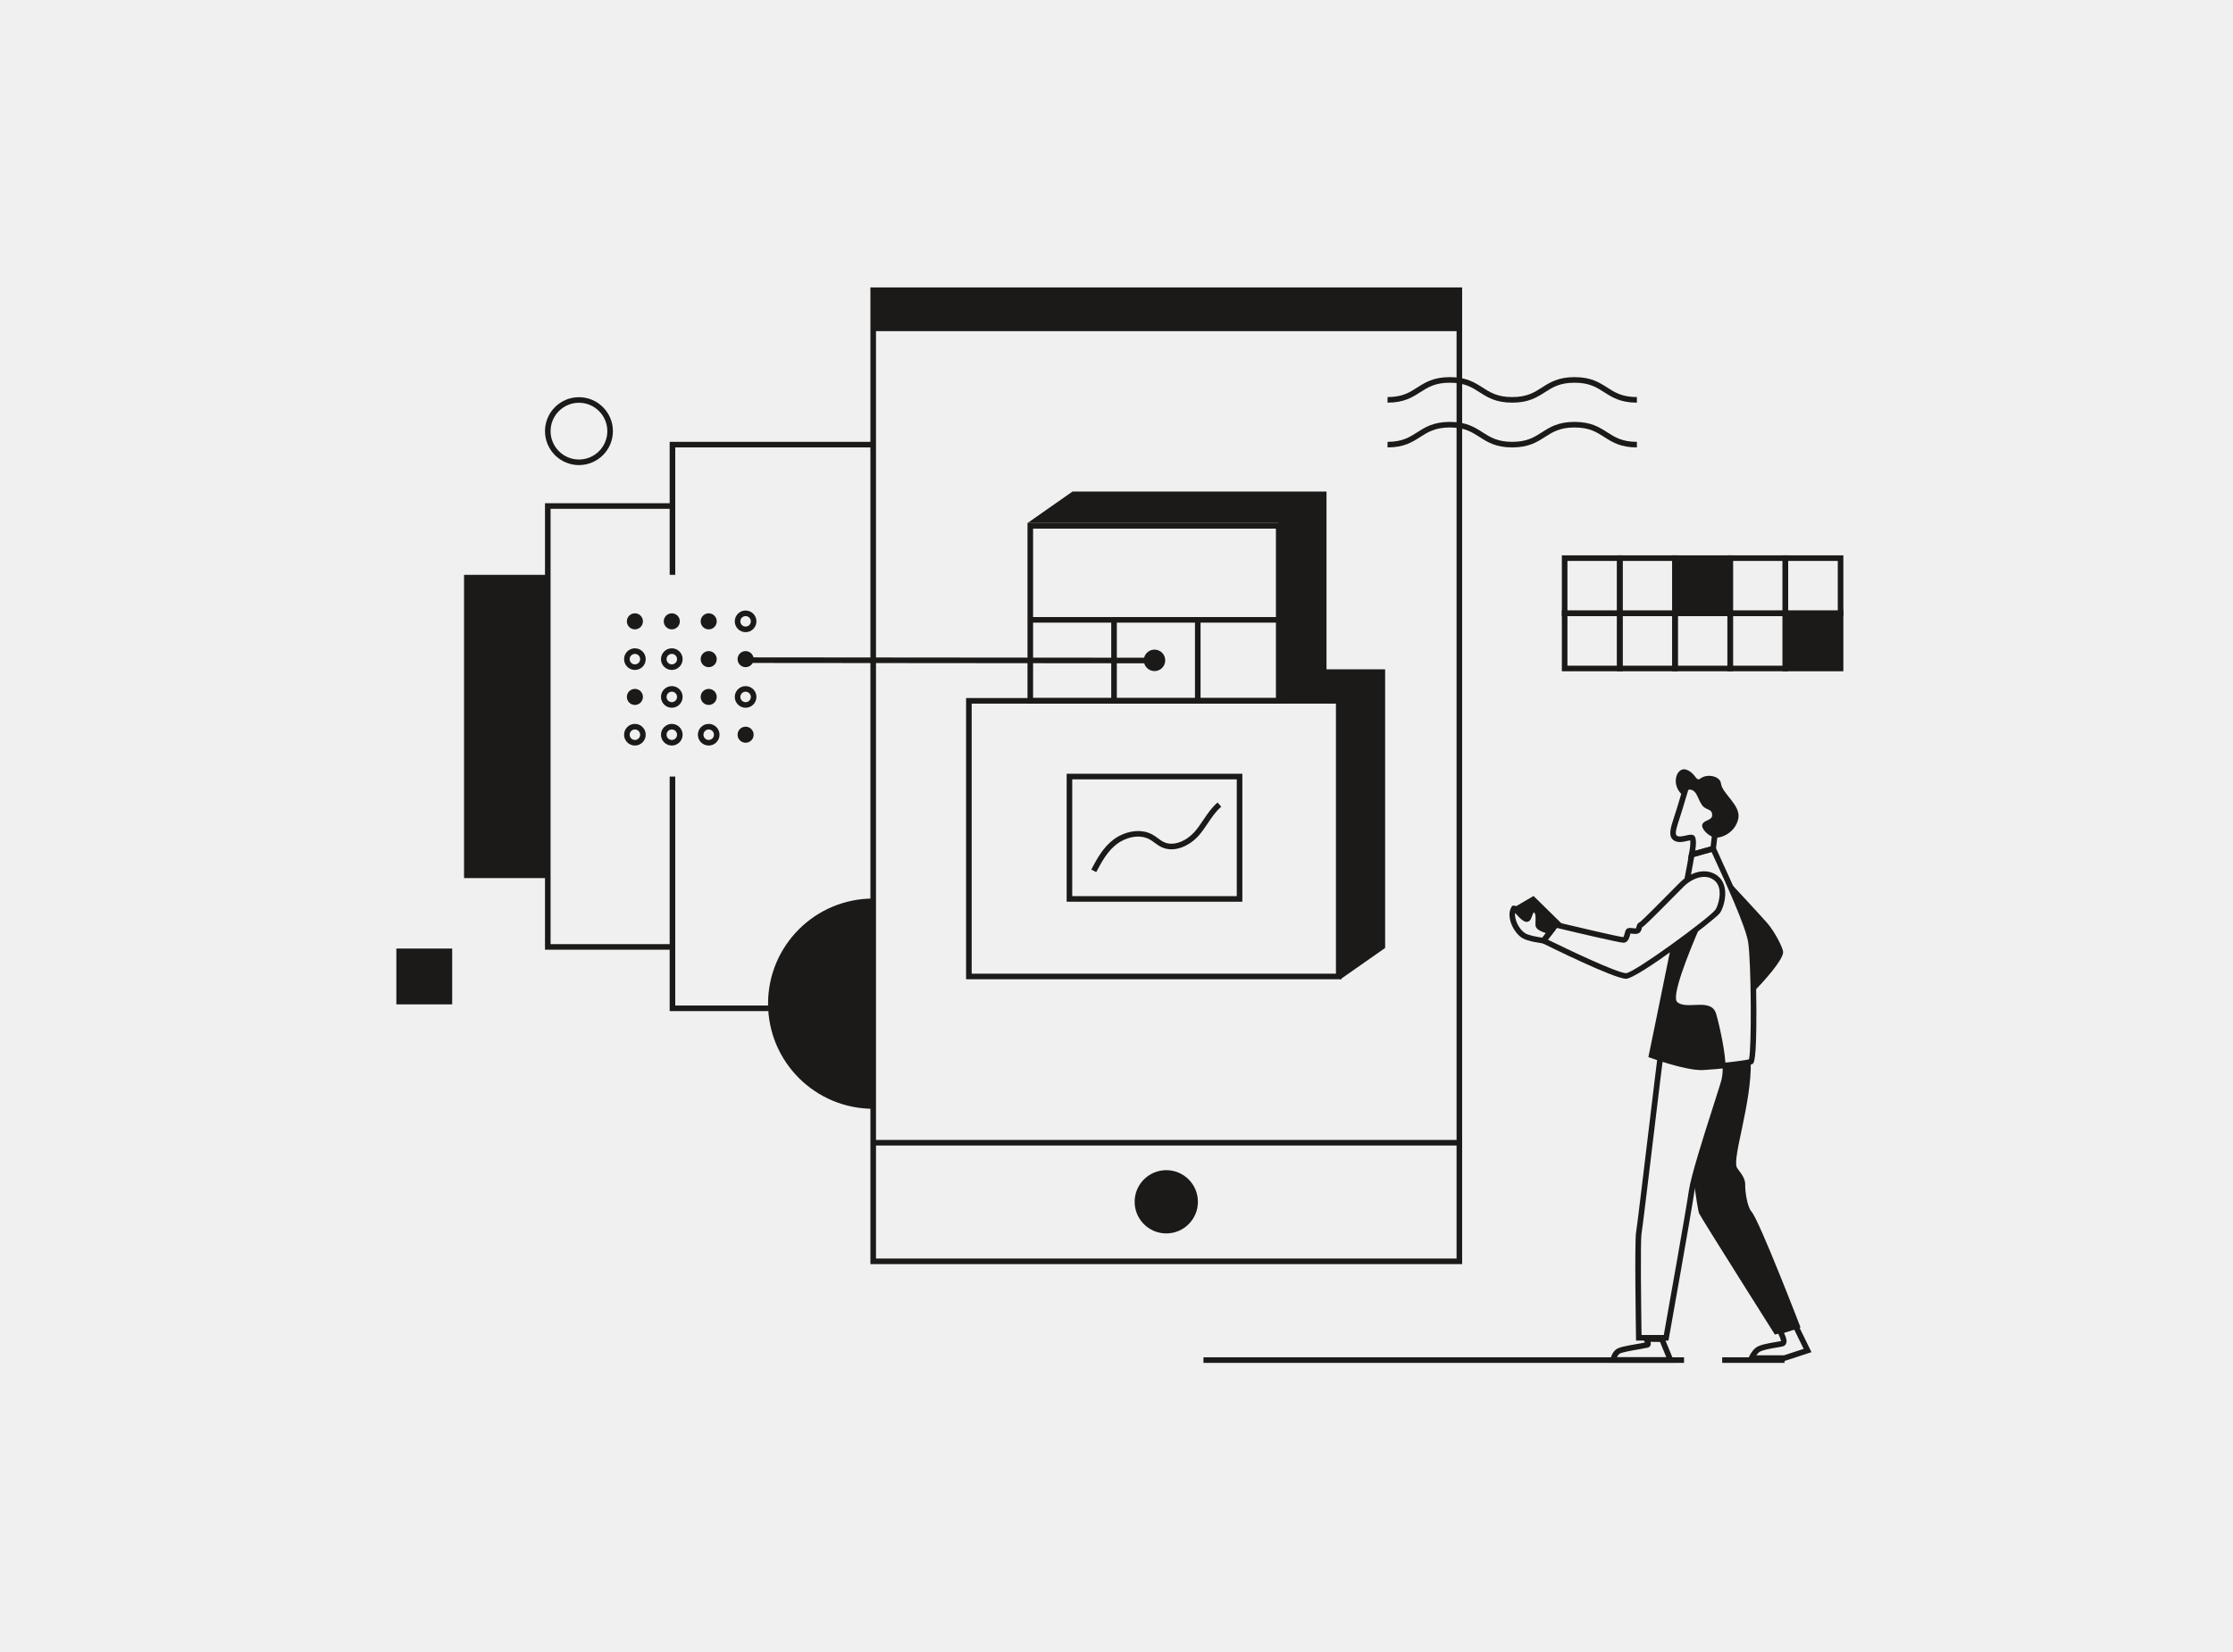
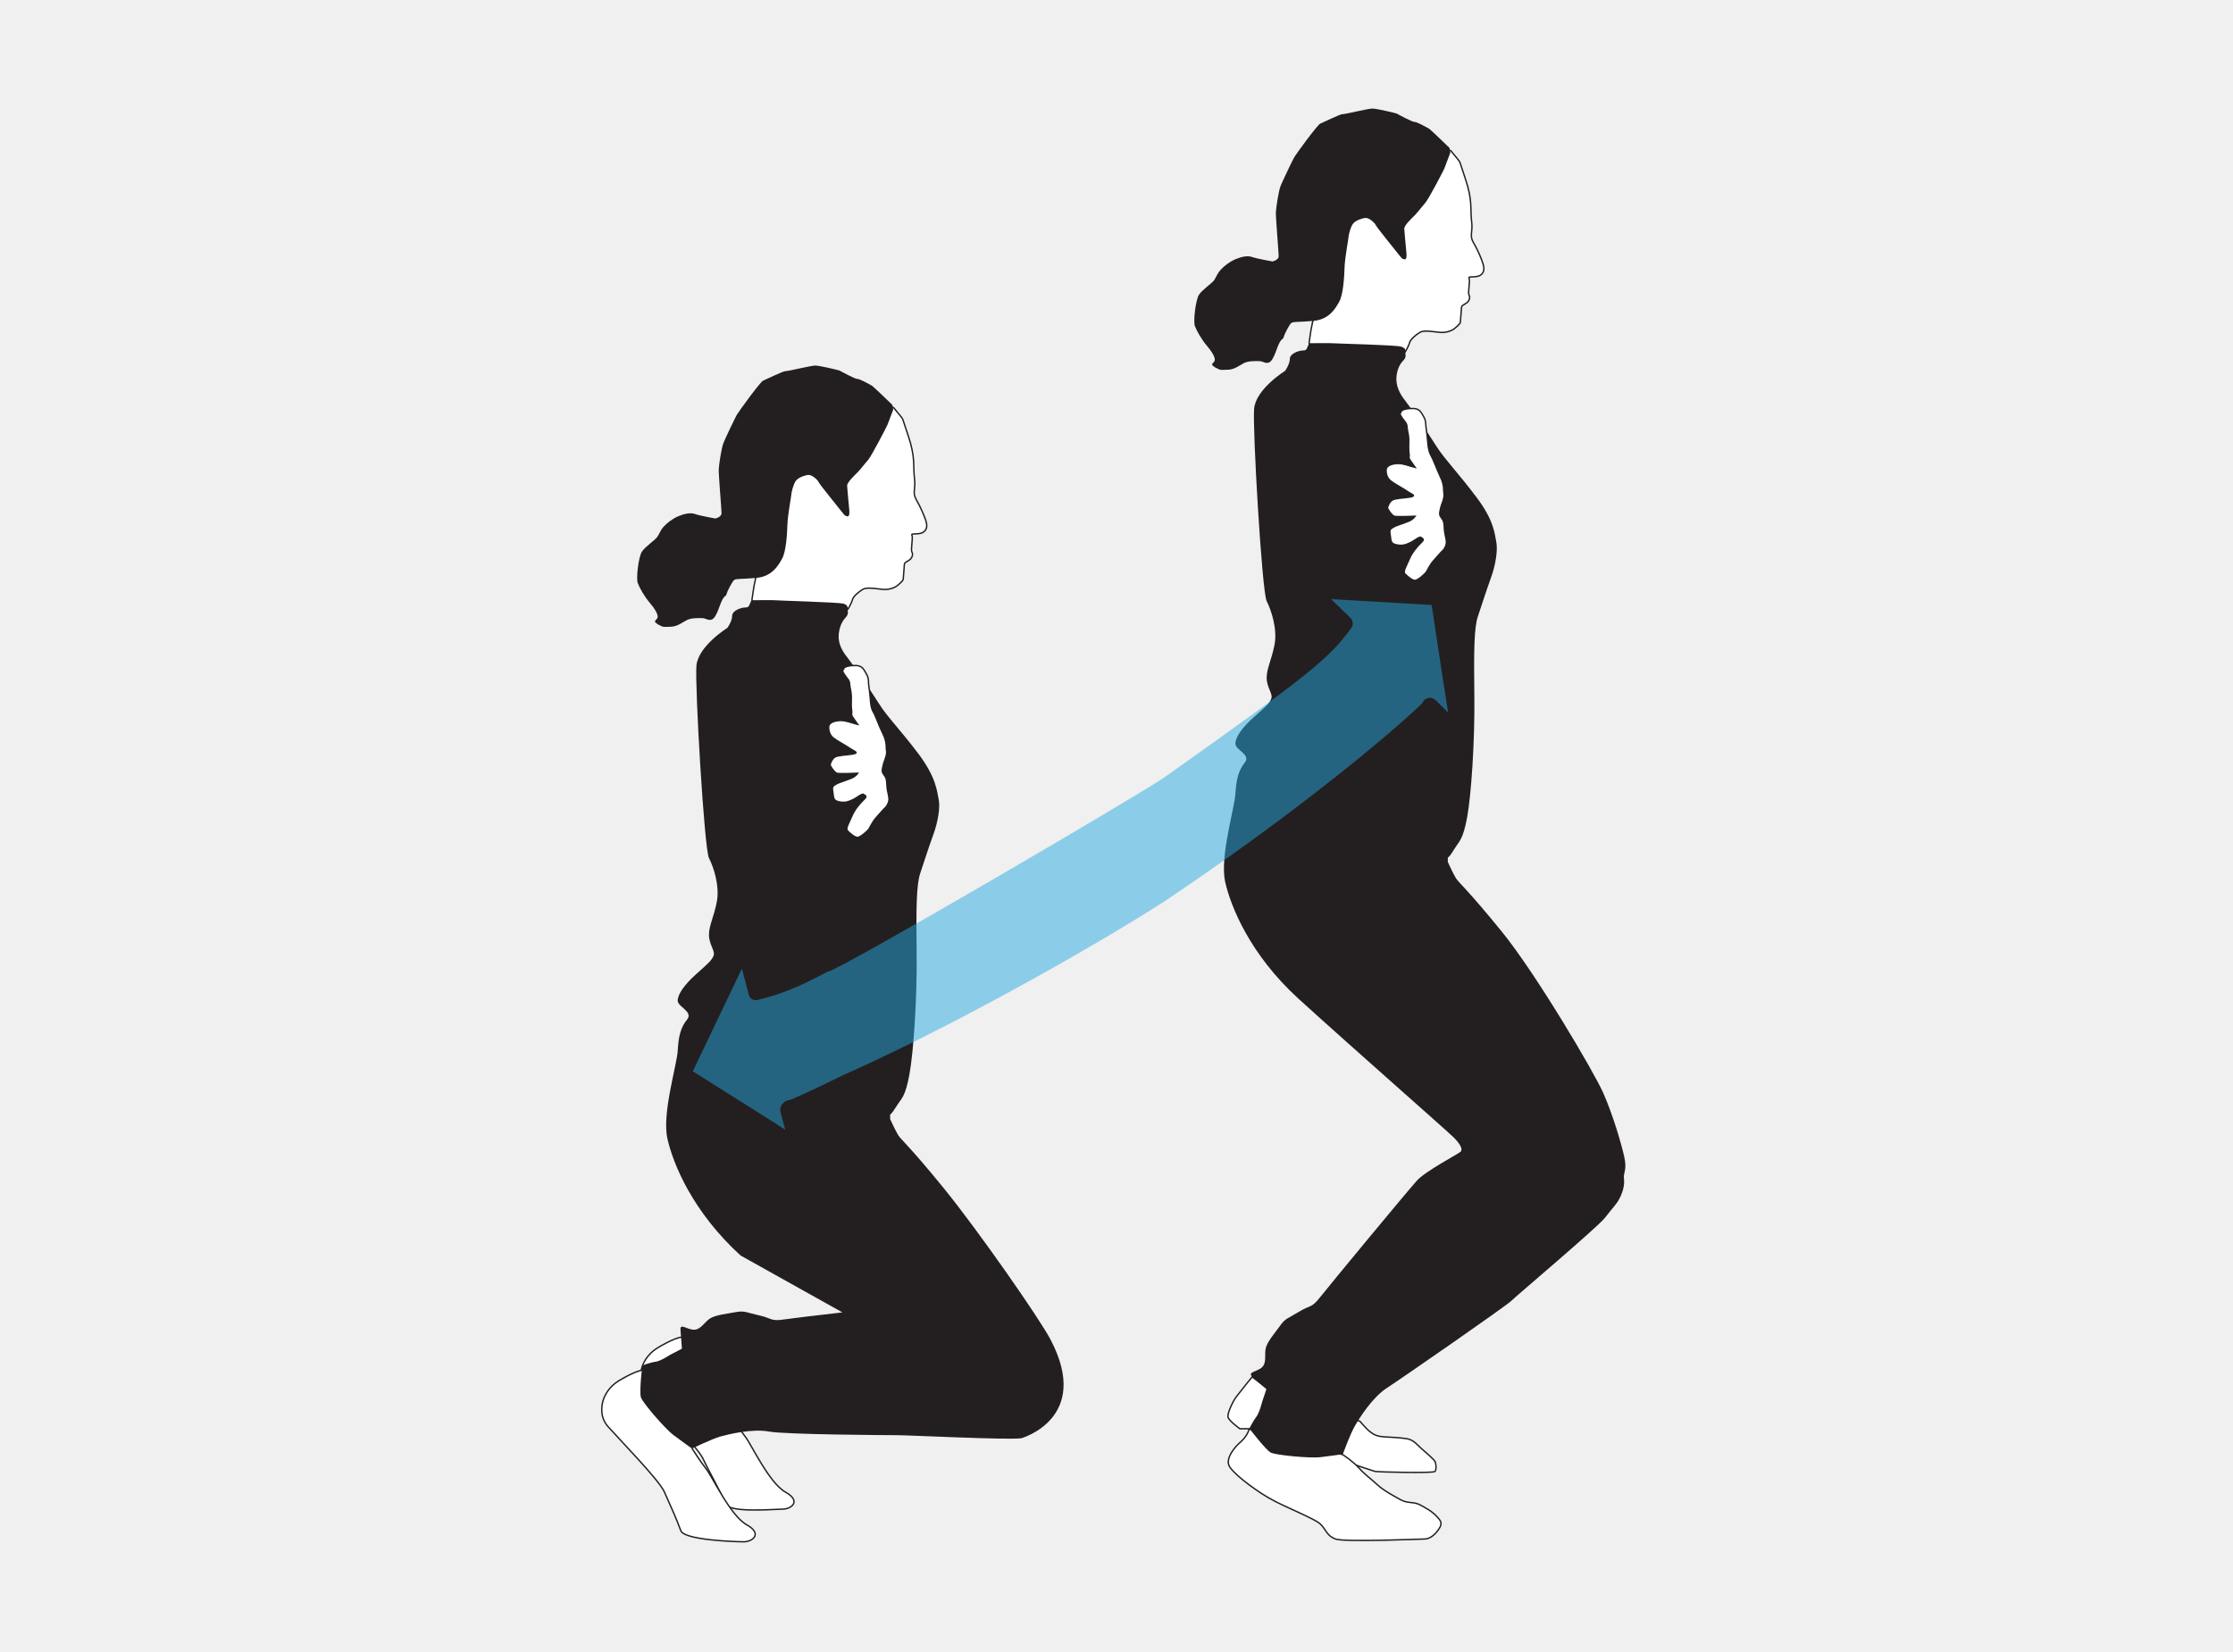
- <svg xmlns="http://www.w3.org/2000/svg" width="800px" height="592px" viewBox="0 0 800 592" version="1.1">
-   <g id="Scenarios" stroke="none" stroke-width="1" fill="none" fill-rule="evenodd">
-     <g id="-g-Exyte_Illustrations" transform="translate(-301, -842)" fill="#1B1A19">
-       <g id="Csort" transform="translate(443, 945)">
-         <polygon id="Fill-1" points="289.159 385.391 461.333 385.391 461.333 383.391 289.159 383.391" />
-         <path d="M171.834,348 L379.833,348 L379.833,2 L171.834,2 L171.834,348 Z M169.834,350 L381.833,350 L381.833,0 L169.834,0 L169.834,350 Z" id="Fill-2" />
-         <polygon id="Fill-3" points="24.25 211.667 54.25 211.667 54.25 103 24.25 103" />
-         <polyline id="Fill-4" points="98.917 237.333 53.25 237.333 53.25 77.333 98.917 77.333 98.917 79.333 55.25 79.333 55.25 235.333 98.917 235.333 98.917 237.333" />
-         <polyline id="Fill-5" points="99.917 103 97.917 103 97.917 55.333 170.834 55.333 170.834 57.333 99.917 57.333 99.917 103" />
-         <polyline id="Fill-6" points="170.834 259.333 97.917 259.333 97.917 175.279 99.917 175.279 99.917 257.333 170.834 257.333 170.834 259.333" />
-         <polygon id="Fill-7" points="170.834 15.667 380.833 15.667 380.833 1 170.834 1" />
-         <path d="M287.167,327.667 C287.167,333.926 282.093,339 275.833,339 C269.574,339 264.5,333.926 264.5,327.667 C264.5,321.408 269.574,316.333 275.833,316.333 C282.093,316.333 287.167,321.408 287.167,327.667" id="Fill-8" />
-         <path d="M170.834,219 C150.031,219 133.167,235.865 133.167,256.667 C133.167,277.47 150.031,294.333 170.834,294.333 L170.834,219" id="Fill-9" />
-         <polygon id="Fill-10" points="0 256.917 20 256.917 20 236.917 0 236.917" />
-         <path d="M65.417,41.333 C59.811,41.333 55.25,45.894 55.25,51.5 C55.25,57.107 59.811,61.667 65.417,61.667 C71.023,61.667 75.584,57.107 75.584,51.5 C75.584,45.894 71.023,41.333 65.417,41.333 Z M65.417,63.667 C58.708,63.667 53.25,58.209 53.25,51.5 C53.25,44.791 58.708,39.333 65.417,39.333 C72.126,39.333 77.584,44.791 77.584,51.5 C77.584,58.209 72.126,63.667 65.417,63.667 L65.417,63.667 Z" id="Fill-11" />
-         <path d="M88.339,119.66 C88.339,121.249 87.051,122.537 85.462,122.537 C83.872,122.537 82.584,121.249 82.584,119.66 C82.584,118.071 83.872,116.782 85.462,116.782 C87.051,116.782 88.339,118.071 88.339,119.66" id="Fill-12" />
-         <path d="M101.56,119.66 C101.56,121.249 100.271,122.537 98.682,122.537 C97.092,122.537 95.804,121.249 95.804,119.66 C95.804,118.071 97.092,116.782 98.682,116.782 C100.271,116.782 101.56,118.071 101.56,119.66" id="Fill-13" />
-         <path d="M114.78,119.66 C114.78,121.249 113.491,122.537 111.902,122.537 C110.313,122.537 109.024,121.249 109.024,119.66 C109.024,118.071 110.313,116.782 111.902,116.782 C113.491,116.782 114.78,118.071 114.78,119.66" id="Fill-14" />
-         <path d="M125.122,117.782 C124.087,117.782 123.244,118.624 123.244,119.66 C123.244,120.695 124.087,121.537 125.122,121.537 C126.158,121.537 127,120.695 127,119.66 C127,118.624 126.158,117.782 125.122,117.782 Z M125.122,123.537 C122.984,123.537 121.244,121.798 121.244,119.66 C121.244,117.521 122.984,115.782 125.122,115.782 C127.26,115.782 129,117.521 129,119.66 C129,121.798 127.26,123.537 125.122,123.537 L125.122,123.537 Z" id="Fill-15" />
-         <path d="M85.462,131.324 C84.426,131.324 83.584,132.166 83.584,133.202 C83.584,134.238 84.426,135.08 85.462,135.08 C86.497,135.08 87.339,134.238 87.339,133.202 C87.339,132.166 86.497,131.324 85.462,131.324 Z M85.462,137.08 C83.323,137.08 81.584,135.341 81.584,133.202 C81.584,131.064 83.323,129.324 85.462,129.324 C87.6,129.324 89.339,131.064 89.339,133.202 C89.339,135.341 87.6,137.08 85.462,137.08 L85.462,137.08 Z" id="Fill-16" />
-         <path d="M98.682,131.324 C97.646,131.324 96.804,132.166 96.804,133.202 C96.804,134.238 97.646,135.08 98.682,135.08 C99.717,135.08 100.56,134.238 100.56,133.202 C100.56,132.166 99.717,131.324 98.682,131.324 Z M98.682,137.08 C96.544,137.08 94.804,135.341 94.804,133.202 C94.804,131.064 96.544,129.324 98.682,129.324 C100.82,129.324 102.56,131.064 102.56,133.202 C102.56,135.341 100.82,137.08 98.682,137.08 L98.682,137.08 Z" id="Fill-17" />
-         <path d="M114.78,133.202 C114.78,134.791 113.491,136.08 111.902,136.08 C110.313,136.08 109.024,134.791 109.024,133.202 C109.024,131.613 110.313,130.324 111.902,130.324 C113.491,130.324 114.78,131.613 114.78,133.202" id="Fill-18" />
-         <path d="M128,133.202 C128,134.791 126.712,136.08 125.122,136.08 C123.533,136.08 122.244,134.791 122.244,133.202 C122.244,131.613 123.533,130.324 125.122,130.324 C126.712,130.324 128,131.613 128,133.202" id="Fill-19" />
-         <path d="M88.339,146.744 C88.339,148.334 87.051,149.622 85.462,149.622 C83.872,149.622 82.584,148.334 82.584,146.744 C82.584,145.155 83.872,143.867 85.462,143.867 C87.051,143.867 88.339,145.155 88.339,146.744" id="Fill-20" />
-         <path d="M98.682,144.867 C97.646,144.867 96.804,145.709 96.804,146.744 C96.804,147.78 97.646,148.622 98.682,148.622 C99.717,148.622 100.56,147.78 100.56,146.744 C100.56,145.709 99.717,144.867 98.682,144.867 Z M98.682,150.622 C96.544,150.622 94.804,148.883 94.804,146.744 C94.804,144.606 96.544,142.867 98.682,142.867 C100.82,142.867 102.56,144.606 102.56,146.744 C102.56,148.883 100.82,150.622 98.682,150.622 L98.682,150.622 Z" id="Fill-21" />
-         <path d="M114.78,146.744 C114.78,148.334 113.491,149.622 111.902,149.622 C110.313,149.622 109.024,148.334 109.024,146.744 C109.024,145.155 110.313,143.867 111.902,143.867 C113.491,143.867 114.78,145.155 114.78,146.744" id="Fill-22" />
-         <path d="M125.122,144.867 C124.087,144.867 123.244,145.709 123.244,146.744 C123.244,147.78 124.087,148.622 125.122,148.622 C126.158,148.622 127,147.78 127,146.744 C127,145.709 126.158,144.867 125.122,144.867 Z M125.122,150.622 C122.984,150.622 121.244,148.883 121.244,146.744 C121.244,144.606 122.984,142.867 125.122,142.867 C127.26,142.867 129,144.606 129,146.744 C129,148.883 127.26,150.622 125.122,150.622 L125.122,150.622 Z" id="Fill-23" />
-         <path d="M85.462,158.409 C84.426,158.409 83.584,159.251 83.584,160.287 C83.584,161.323 84.426,162.165 85.462,162.165 C86.497,162.165 87.339,161.323 87.339,160.287 C87.339,159.251 86.497,158.409 85.462,158.409 Z M85.462,164.165 C83.323,164.165 81.584,162.426 81.584,160.287 C81.584,158.149 83.323,156.409 85.462,156.409 C87.6,156.409 89.339,158.149 89.339,160.287 C89.339,162.426 87.6,164.165 85.462,164.165 L85.462,164.165 Z" id="Fill-24" />
-         <path d="M98.682,158.409 C97.646,158.409 96.804,159.251 96.804,160.287 C96.804,161.323 97.646,162.165 98.682,162.165 C99.717,162.165 100.56,161.323 100.56,160.287 C100.56,159.251 99.717,158.409 98.682,158.409 Z M98.682,164.165 C96.544,164.165 94.804,162.426 94.804,160.287 C94.804,158.149 96.544,156.409 98.682,156.409 C100.82,156.409 102.56,158.149 102.56,160.287 C102.56,162.426 100.82,164.165 98.682,164.165 L98.682,164.165 Z" id="Fill-25" />
-         <path d="M111.902,158.409 C110.866,158.409 110.024,159.251 110.024,160.287 C110.024,161.323 110.866,162.165 111.902,162.165 C112.938,162.165 113.78,161.323 113.78,160.287 C113.78,159.251 112.938,158.409 111.902,158.409 Z M111.902,164.165 C109.764,164.165 108.024,162.426 108.024,160.287 C108.024,158.149 109.764,156.409 111.902,156.409 C114.04,156.409 115.78,158.149 115.78,160.287 C115.78,162.426 114.04,164.165 111.902,164.165 L111.902,164.165 Z" id="Fill-26" />
-         <path d="M128,160.287 C128,161.876 126.712,163.165 125.122,163.165 C123.533,163.165 122.244,161.876 122.244,160.287 C122.244,158.698 123.533,157.409 125.122,157.409 C126.712,157.409 128,158.698 128,160.287" id="Fill-27" />
-         <path d="M226.115,149.125 L317.115,149.125 L317.115,84.438 L226.115,84.438 L226.115,149.125 Z M228.115,147.125 L315.115,147.125 L315.115,86.438 L228.115,86.438 L228.115,147.125 Z" id="Fill-28" />
-         <path d="M206.115,245.917 L336.615,245.917 L336.615,149.146 L206.115,149.146 L206.115,245.917 Z M204.115,247.917 L338.615,247.917 L338.615,147.146 L204.115,147.146 L204.115,247.917 Z" id="Fill-29" />
-         <polygon id="Fill-30" points="170.834 307.5 380.833 307.5 380.833 305.5 170.834 305.5" />
-         <path d="M242.143,218.134 L301.088,218.134 L301.088,176.279 L242.143,176.279 L242.143,218.134 Z M240.143,220.134 L303.088,220.134 L303.088,174.279 L240.143,174.279 L240.143,220.134 Z" id="Fill-31" />
-         <polyline id="Fill-32" points="272.114 134.7 124.313 134.569 124.315 132.569 272.116 132.7 272.114 134.7" />
-         <polyline id="Fill-33" points="333.24 136.855 354.24 136.855 354.24 236.708 338.115 248 338.115 148.146 316.115 148.146 316.115 84.438 226.115 84.438 242.24 73.147 333.24 73.147 333.24 136.855" />
-         <path d="M275.46,133.636 C275.46,135.759 273.738,137.48 271.615,137.48 C269.492,137.48 267.771,135.759 267.771,133.636 C267.771,131.513 269.492,129.791 271.615,129.791 C273.738,129.791 275.46,131.513 275.46,133.636" id="Fill-34" />
-         <path d="M419.552,115.782 L437.323,115.782 L437.323,98.01 L419.552,98.01 L419.552,115.782 Z M417.552,117.782 L439.323,117.782 L439.323,96.01 L417.552,96.01 L417.552,117.782 Z" id="Fill-35" />
-         <path d="M439.323,115.782 L457.095,115.782 L457.095,98.01 L439.323,98.01 L439.323,115.782 Z M437.323,117.782 L459.095,117.782 L459.095,96.01 L437.323,96.01 L437.323,117.782 Z" id="Fill-36" />
-         <polygon id="Fill-37" points="458.095 116.782 477.866 116.782 477.866 97.01 458.095 97.01" />
-         <path d="M459.095,115.782 L476.866,115.782 L476.866,98.01 L459.095,98.01 L459.095,115.782 Z M457.095,117.782 L478.866,117.782 L478.866,96.01 L457.095,96.01 L457.095,117.782 Z" id="Fill-38" />
-         <path d="M478.866,115.782 L496.637,115.782 L496.637,98.01 L478.866,98.01 L478.866,115.782 Z M476.866,117.782 L498.637,117.782 L498.637,96.01 L476.866,96.01 L476.866,117.782 Z" id="Fill-39" />
-         <path d="M419.552,135.553 L437.323,135.553 L437.323,117.782 L419.552,117.782 L419.552,135.553 Z M417.552,137.553 L439.323,137.553 L439.323,115.782 L417.552,115.782 L417.552,137.553 Z" id="Fill-40" />
-         <path d="M439.323,135.553 L457.095,135.553 L457.095,117.782 L439.323,117.782 L439.323,135.553 Z M437.323,137.553 L459.095,137.553 L459.095,115.782 L437.323,115.782 L437.323,137.553 Z" id="Fill-41" />
-         <path d="M459.095,135.553 L476.866,135.553 L476.866,117.782 L459.095,117.782 L459.095,135.553 Z M457.095,137.553 L478.866,137.553 L478.866,115.782 L457.095,115.782 L457.095,137.553 Z" id="Fill-42" />
-         <path d="M478.866,135.553 L496.637,135.553 L496.637,117.782 L478.866,117.782 L478.866,135.553 Z M476.866,137.553 L498.637,137.553 L498.637,115.782 L476.866,115.782 L476.866,137.553 Z" id="Fill-43" />
-         <path d="M498.637,115.782 L516.408,115.782 L516.408,98.01 L498.637,98.01 L498.637,115.782 Z M496.637,117.782 L518.408,117.782 L518.408,96.01 L496.637,96.01 L496.637,117.782 Z" id="Fill-44" />
-         <polygon id="Fill-45" points="497.637 136.553 517.408 136.553 517.408 116.782 497.637 116.782" />
-         <path d="M498.637,135.553 L516.408,135.553 L516.408,117.782 L498.637,117.782 L498.637,135.553 Z M496.637,137.553 L518.408,137.553 L518.408,115.782 L496.637,115.782 L496.637,137.553 Z" id="Fill-46" />
-         <path d="M446.107,375.404 L454.075,375.404 C455.172,369.263 462.029,330.819 463.063,323.63 C463.832,318.281 468.452,303.84 471.826,293.295 C473.343,288.556 474.652,284.462 474.832,283.565 C475.188,281.786 475.191,280.317 475.153,279.538 L454.265,272.475 C453.646,277.124 451.973,291.046 450.35,304.555 C448.322,321.423 446.408,337.356 446.107,339.012 C445.665,341.437 445.944,365.213 446.107,375.404 Z M455.749,377.404 L444.14,377.404 L444.123,376.42 C444.1,375.011 443.554,341.867 444.14,338.654 C444.43,337.057 446.43,320.413 448.364,304.317 C450.251,288.615 452.033,273.784 452.451,270.993 L452.629,269.811 L477.004,278.053 L477.088,278.665 C477.101,278.758 477.393,280.958 476.793,283.957 C476.592,284.965 475.392,288.715 473.731,293.906 C470.568,303.791 465.788,318.731 465.043,323.915 C463.919,331.727 455.977,376.132 455.897,376.579 L455.749,377.404 L455.749,377.404 Z" id="Fill-47" />
-         <path d="M467.538,280.471 C461.474,280.471 449.877,276.281 449.37,276.096 L448.558,275.801 L448.733,274.954 C448.775,274.752 452.953,254.525 456.764,235.671 L458.725,236.068 C455.358,252.725 451.703,270.453 450.868,274.503 C453.725,275.494 463.342,278.717 468.019,278.459 C473.716,278.175 482.536,277.138 484.59,276.618 C485.588,272.839 485.398,241.509 484.29,234.586 C483.372,228.85 476.053,212.912 472.535,205.254 C471.983,204.051 471.522,203.046 471.19,202.308 L464.963,204.059 C464.73,205.537 464.219,208.317 463.441,212.347 L461.478,211.968 C462.383,207.273 462.922,204.302 463.078,203.139 L463.166,202.488 L472.323,199.911 L472.67,200.714 C472.973,201.415 473.57,202.716 474.353,204.419 C477.907,212.159 485.304,228.264 486.265,234.27 C486.893,238.191 487.213,249.532 487.245,258.41 C487.316,277.712 486.392,278.082 485.649,278.379 C483.913,279.075 473.296,280.199 468.118,280.457 C467.932,280.466 467.737,280.471 467.538,280.471" id="Fill-48" />
-         <path d="M487.236,382.666 L497.173,382.666 L504.18,380.367 L500.822,373.506 L497.154,374.639 C498.047,376.587 498.239,377.64 497.9,378.457 C497.703,378.935 497.327,379.278 496.816,379.449 C496.453,379.569 495.832,379.675 494.674,379.867 C492.762,380.182 489.563,380.711 488.431,381.428 C487.994,381.705 487.579,382.182 487.236,382.666 Z M497.493,384.666 L483.952,384.666 L484.589,383.255 C484.702,383.003 485.746,380.761 487.36,379.739 C488.723,378.875 491.442,378.373 494.348,377.893 C495.029,377.781 495.732,377.664 496.059,377.585 C496.052,377.287 495.87,376.503 494.856,374.474 L494.328,373.419 L501.867,371.09 L506.986,381.55 L497.493,384.666 L497.493,384.666 Z" id="Fill-49" />
-         <path d="M437.315,383.333 L454.955,383.333 L452.731,377.901 L449.327,377.854 C449.467,378.384 449.459,378.838 449.239,379.239 C448.87,379.916 448.149,379.993 447.717,380.039 C447.544,380.058 447.38,380.076 447.262,380.116 C446.891,380.239 446.146,380.368 444.749,380.605 C442.861,380.926 438.932,381.593 438.211,382.133 C437.816,382.43 437.522,382.89 437.315,383.333 Z M457.936,385.333 L434.765,385.333 L434.959,384.169 C435,383.924 435.404,381.739 437.012,380.534 C438.038,379.764 440.848,379.24 444.414,378.633 C445.339,378.476 446.388,378.298 446.629,378.217 C446.867,378.138 447.096,378.1 447.297,378.075 C447.227,377.89 447.114,377.632 446.939,377.281 L446.203,375.811 L454.08,375.918 L457.936,385.333 L457.936,385.333 Z" id="Fill-50" />
-         <path d="M463.814,196.114 C463.973,196.114 464.124,196.127 464.268,196.156 C464.856,196.275 466.166,196.54 465.333,201.877 L470.839,200.328 L472.289,188.314 L468.134,180.465 L463.159,179.025 L460.838,186.74 C460.465,188.013 460.072,189.203 459.712,190.298 C458.794,193.081 457.927,195.709 458.671,196.407 C459.321,197.02 460.83,196.676 462.042,196.401 C462.704,196.249 463.298,196.114 463.814,196.114 Z M462.773,204.675 L463.088,203.077 C463.483,201.079 463.675,198.961 463.556,198.133 C463.254,198.175 462.827,198.273 462.486,198.35 C460.901,198.711 458.731,199.205 457.302,197.866 C455.628,196.294 456.544,193.517 457.813,189.672 C458.167,188.596 458.553,187.426 458.919,186.175 L458.921,186.167 L461.814,176.554 L469.505,178.78 L474.35,187.931 L472.665,201.893 L462.773,204.675 L462.773,204.675 Z" id="Fill-51" />
-         <path d="M460.548,181.719 C456.402,177.789 458.841,171.537 462.235,172.842 C465.629,174.148 465.525,177.255 467.195,175.975 C469.615,174.122 474.256,175.086 474.569,177.789 C474.989,181.408 481.736,185.539 480.771,190.334 C479.791,195.201 474.919,197.397 472.569,197.136 C470.22,196.874 467.273,193.939 467.902,192.372 C468.533,190.806 471.402,191.036 471.402,189.122 C471.402,186.599 469.194,187.572 467.736,185.455 C466.277,183.339 466.057,181.076 464.402,180.205 C462.472,179.189 460.548,181.719 460.548,181.719" id="Fill-52" />
-         <path d="M400.817,224.159 C400.447,226.5 402.26,230.047 404.372,231.414 C405.601,232.209 408.864,232.786 410.562,233.019 L411.837,231.382 C410.15,230.851 408.53,230.083 408.211,229.043 C408.058,228.546 408.084,227.916 408.117,227.118 C408.164,225.985 408.235,224.272 407.519,223.919 C407.275,224.155 406.957,225.028 406.816,225.414 C406.566,226.105 406.367,226.65 405.972,226.978 C404.494,228.206 402.72,226.254 401.155,224.529 C401.05,224.413 400.934,224.285 400.817,224.159 Z M411.443,235.141 L410.885,235.076 C410.32,235.011 405.307,234.401 403.286,233.094 C399.954,230.937 397.522,225.185 399.505,222.032 L399.77,221.612 L400.341,221.519 C401.061,221.469 401.558,221.997 402.636,223.185 C403.158,223.761 404.168,224.873 404.748,225.233 C404.811,225.076 404.879,224.888 404.937,224.732 C405.306,223.715 405.765,222.451 406.808,222.031 C407.159,221.89 407.721,221.791 408.399,222.123 C410.288,223.049 410.185,225.547 410.115,227.201 C410.097,227.655 410.071,228.277 410.123,228.455 C410.358,228.738 412.121,229.442 413.781,229.845 L415.285,230.21 L411.443,235.141 L411.443,235.141 Z" id="Fill-53" />
-         <path d="M412.542,233.731 C420.127,237.468 437.143,245.547 440.529,245.75 C443.571,245.589 469.988,226.273 472.534,223.047 C473.503,221.821 475.44,215.701 472.612,212.873 C469.561,209.822 464.642,211.41 461.359,214.555 C460.965,214.933 459.76,216.156 458.195,217.741 C448.787,227.277 446.985,228.942 446.306,229.297 C446.274,229.393 446.238,229.53 446.212,229.63 C446.063,230.205 445.814,231.169 444.842,231.523 C444.165,231.77 443.373,231.673 442.674,231.589 C442.511,231.57 442.297,231.543 442.124,231.531 C442.09,231.653 442.054,231.791 442.023,231.909 C441.747,232.962 441.285,234.727 439.734,234.831 C439.721,234.832 439.705,234.832 439.689,234.832 C438.166,234.833 422.994,231.253 415.811,229.537 L412.542,233.731 Z M440.492,247.749 C440.471,247.749 440.45,247.749 440.43,247.747 C435.843,247.493 413.13,236.259 410.555,234.979 L409.459,234.434 L415.024,227.293 L415.65,227.443 C424.125,229.47 437.916,232.677 439.562,232.829 C439.773,232.608 439.991,231.77 440.088,231.402 C440.257,230.756 440.379,230.29 440.71,229.959 C441.264,229.404 442.065,229.5 442.914,229.604 C443.318,229.652 443.931,229.728 444.158,229.643 C444.151,229.612 444.23,229.309 444.276,229.128 C444.41,228.61 444.63,227.763 445.449,227.486 C446.549,226.699 453.433,219.72 456.772,216.335 C458.356,214.731 459.576,213.493 459.976,213.112 C464.621,208.659 470.531,207.963 474.026,211.459 C477.769,215.201 475.55,222.455 474.105,224.286 C472.106,226.818 444.648,247.747 440.492,247.749 L440.492,247.749 Z" id="Fill-54" />
-         <polygon id="Fill-55" points="227.115 120.125 317.115 120.125 317.115 118.125 227.115 118.125" />
-         <polygon id="Fill-56" points="256.115 148.146 258.115 148.146 258.115 119.125 256.115 119.125" />
-         <polygon id="Fill-57" points="286.115 148.146 288.115 148.146 288.115 119.125 286.115 119.125" />
-         <path d="M250.742,209.534 L248.969,208.608 C251.188,204.36 253.316,200.619 256.913,197.872 C260.381,195.225 266.216,193.524 270.834,196.049 C271.566,196.449 272.217,196.927 272.847,197.39 C273.603,197.947 274.316,198.472 275.114,198.826 C278.726,200.428 283.341,198.12 286.037,195.016 C287.152,193.73 288.131,192.275 289.078,190.867 C290.554,188.672 292.079,186.403 294.22,184.58 L295.517,186.104 C293.585,187.747 292.202,189.804 290.737,191.983 C289.757,193.441 288.743,194.949 287.547,196.326 C284.467,199.874 279.007,202.74 274.304,200.654 C273.307,200.211 272.471,199.596 271.661,199.001 C271.059,198.558 270.489,198.139 269.875,197.804 C266.041,195.705 261.097,197.195 258.126,199.462 C254.857,201.959 252.848,205.5 250.742,209.534" id="Fill-58" />
-         <polygon id="Fill-59" points="475 385.391 497.333 385.391 497.333 383.391 475 383.391" />
-         <path d="M444.438,41.29 C438.563,41.29 435.6,39.394 432.733,37.56 C429.989,35.803 427.397,34.144 422.107,34.144 C416.816,34.144 414.224,35.803 411.48,37.559 C408.613,39.394 405.65,41.29 399.775,41.29 C393.899,41.29 390.935,39.394 388.068,37.56 C385.323,35.803 382.732,34.144 377.44,34.144 C372.148,34.144 369.556,35.803 366.811,37.56 C363.944,39.394 360.981,41.29 355.105,41.29 L355.105,39.29 C360.396,39.29 362.987,37.631 365.733,35.875 C368.599,34.04 371.563,32.144 377.44,32.144 C383.316,32.144 386.28,34.04 389.147,35.875 C391.892,37.631 394.483,39.29 399.775,39.29 C405.065,39.29 407.657,37.631 410.401,35.875 C413.268,34.04 416.231,32.144 422.107,32.144 C427.983,32.144 430.945,34.04 433.812,35.875 C436.556,37.631 439.148,39.29 444.438,39.29 L444.438,41.29" id="Fill-60" />
-         <path d="M444.438,57.333 C438.563,57.333 435.6,55.437 432.733,53.603 C429.989,51.846 427.397,50.187 422.107,50.187 C416.816,50.187 414.224,51.846 411.48,53.602 C408.613,55.437 405.65,57.333 399.775,57.333 C393.899,57.333 390.935,55.437 388.068,53.603 C385.323,51.846 382.732,50.187 377.44,50.187 C372.148,50.187 369.556,51.846 366.811,53.603 C363.944,55.437 360.981,57.333 355.105,57.333 L355.105,55.333 C360.396,55.333 362.987,53.674 365.733,51.918 C368.599,50.083 371.563,48.187 377.44,48.187 C383.316,48.187 386.28,50.083 389.147,51.918 C391.892,53.674 394.483,55.333 399.775,55.333 C405.065,55.333 407.657,53.674 410.401,51.918 C413.268,50.083 416.231,48.187 422.107,48.187 C427.983,48.187 430.945,50.083 433.812,51.918 C436.556,53.674 439.148,55.333 444.438,55.333 L444.438,57.333" id="Fill-61" />
-         <path d="M485.5,331.191 C483.86,329.315 483.17,323.465 483.242,321.722 C483.367,318.722 480.755,316.451 480.242,315.347 C478.573,311.753 485.555,292.417 485.242,277.451 L476.027,278.67 C476.1,280.319 476.1,282.326 475.813,283.761 C475.306,286.295 467.402,309.423 464.786,320.215 C465.69,326.588 466.427,331.215 466.742,331.847 C467.89,334.142 493.882,375.256 493.882,375.256 L503.061,372.675 C503.061,372.675 488.367,334.472 485.5,331.191" id="Fill-62" />
-         <path d="M485.277,234.428 C485.736,237.298 486.058,244.672 486.186,252.521 C490.045,248.504 496.833,241.03 496.833,238.166 C496.833,236.838 493.936,231.02 491.186,227.846 C489.326,225.701 481.591,217.344 476.775,212.158 C480.359,220.15 484.58,230.071 485.277,234.428" id="Fill-63" />
-         <path d="M472.833,260.333 C471.083,254.333 462.256,259.083 458.89,256.083 C456.725,254.154 462.596,239.355 467.062,229.037 C464.405,231.118 461.192,233.533 457.916,235.904 C454.124,255.331 449.712,275.157 449.712,275.157 C449.712,275.157 462.332,279.745 468.068,279.458 C469.947,279.365 473.749,279.031 476.098,278.802 C476.373,275.957 474.4,265.706 472.833,260.333" id="Fill-64" />
-         <path d="M400.352,222.564 C400.733,221.956 404.102,227.232 405.333,226.208 C405.926,225.716 406.302,222.208 407.958,223.021 C409.841,223.944 408.833,227.666 409.167,228.749 C409.433,229.615 412.058,230.413 413.109,230.702 L417.337,227.828 L407.417,218.083 L400,222.416 L400.284,222.696 C400.309,222.653 400.325,222.605 400.352,222.564" id="Fill-65" />
-       </g>
+ <svg xmlns="http://www.w3.org/2000/svg" version="1.1" id="Layer_1" x="0px" y="0px" viewBox="0 0 800 592" style="enable-background:new 0 0 800 592;" xml:space="preserve">
+   <style type="text/css">
+ 	.st0{fill:#231F20;}
+ 	.st1{fill:#FFFFFF;stroke:#231F20;stroke-width:0.5;stroke-miterlimit:10;}
+ 	.st2{opacity:0.5;fill:#25A9E0;}
+ </style>
+   <path class="st0" d="M354,498.6" />
+   <g>
+     <g>
+       <path class="st1" d="M448.6,493.4c0,0-4.7,5.8-5.8,7.3s-3.3,6-2.8,7.3c0.5,1.3,4.2,4,4.2,4h3.2c0,0,44.2,15.1,45.3,15.3    c1.1,0.2,20.8,0.7,21.4,0c0.6-0.7,0.4-2.8,0-3.6s-4.5-4.3-5.2-4.9c-0.7-0.6-2.4-2.8-4.7-3.2s-6-0.6-8.4-0.7    c-2.4-0.2-3.5-0.7-4.8-1.7c-1.3-0.9-3.8-3.9-3.8-3.9l-30.4-9.6L448.6,493.4z" />
+       <path class="st1" d="M447.5,512.1c0,0-0.4,2.3-3,4.6c-2.6,2.2-5.1,5.8-4.3,8.2c0.7,2.4,8.1,8.2,14.2,11.8    c6.2,3.6,16.9,7.5,18.9,9.7s2.1,3.9,5.1,5.1s32,0,32,0s2.1,0.2,4.4-2.6c2.2-2.8,1.7-3.6,0-5.4c-1.7-1.9-4.1-3.2-6.2-4.3    s-4.3-0.4-6.7-1.7c-2.4-1.3-6.4-3.5-8.4-5.4s-4.7-3.8-6.6-6s-5.8-4.8-5.8-4.8L447.5,512.1z" />
+       <path class="st1" d="M519.6,53.8l2.3,2.8c1.5,1.8,0.8,0.8,3.1,7.5c2.6,7.7,1.7,10.7,2.2,15c0.6,4.3-0.9,5.1,0.7,7.9    c1.7,2.8,3,6.2,3.4,7.5s0.7,3-0.9,4.1c-1.7,1.1-4.6,0.2-4.1,1.1s-0.5,5.1,0,6s0.1,2.1-0.8,2.8c-0.9,0.7-1.9,0.9-1.9,1.7    s-0.4,4.5-0.4,5.2s-1.7,2-2.2,2.4c-1,0.8-3,1.5-5.2,1.3s-5.6-0.9-7.1,0s-3.4,2.5-3.7,3.7s-1.6,3.4-1.6,3.4s-34.9,4.3-34.2,2.8    c0.7-1.5-0.2-6.2-0.2-6.2l0.7-4.7l0.7-3.4" />
+       <path class="st0" d="M469,123c-0.9,1.9-0.7,2.6-2.2,2.6c-1.5,0-4.7,1.1-4.7,3c0,1.9-1.7,4.3-1.7,4.3s-10.5,6.5-11.1,13.6    c-0.6,7.1,2.8,65.5,4.5,68.9c1.7,3.4,3.9,10.1,2.8,15.7c-1.1,5.6-2.8,8.4-2.8,11.8s2.2,5.6,1.7,7.3s-1.8,2.8-6.2,6.7    c-4.4,3.9-6.7,7.3-6.7,9.6s5.6,3.9,3.4,6.7c-2.2,2.8-3.1,5.9-3.4,11.2c-0.3,5.3-5.6,22.5-3.7,31.5c2,9,9,26.2,26.2,41.9    c17.2,15.7,53.4,47.5,55.7,49.8c2.2,2.2,3.4,4.2,2.5,5.1c-0.8,0.8-12.7,7-15.7,10.4c-3.1,3.4-31.4,37.6-34.6,41.7    s-3.6,2.8-7.5,5.2c-3.9,2.4-5.1,2.4-6.9,5.1c-1.9,2.6-4.5,5.6-5.1,7.9s0.4,5.2-1.3,6.9s-5.4,1.7-3.6,3.4c1.9,1.7,5.1,4.5,5.1,4.5    l-1.5,4.5c0,0-1,4-2.1,5.4c-1.1,1.4-2.5,4.2-2.5,4.2s5.8,7.6,7.6,8.6c1.8,1,14.2,2.1,17.7,1.7s8.2-1.1,8.2-1.1s2.6-7.2,4.3-10.1    c1.7-3,6.3-10.2,11.3-13.5c5.1-3.3,42.9-29.5,44.7-31.3c1.8-1.8,30.7-26.2,33.6-29.8c2.8-3.7,4-4.6,5.2-6.9    c1.2-2.3,1.9-4.9,1.6-7.1c-0.3-2.2,1.2-3,0.1-7.9c-1.1-4.9-4.1-15.1-7.5-22.8c-3.4-7.7-24.2-42.9-36.4-57.9    c-12.2-15-15.4-17.5-16.4-19.1c-1-1.6-2.9-5.8-2.9-5.8l0-1.6c0,0,0.6-0.1,2.3-3c1.8-2.9,3.1-3.3,4.6-11.3    c1.5-8.1,2.8-27.6,2.6-43.7c-0.2-16.1-0.1-24.4,1.3-28.5s2.9-8.9,4.6-13.6c1.7-4.6,2.5-9.8,2-12.8c-0.6-3-0.8-7.9-7.2-16.3    c-6.3-8.4-11.2-13.4-14.1-17.9c-2.8-4.5-9.8-14.7-11.5-16.8s-3.3-5.1-3-8.4s1.7-5.1,2.7-6.1c1-1.1,0.4-2.6,0.4-2.6    s0.8-1.5-1.5-2.1c-2.2-0.6-24-1.1-24.5-1.2S469,123,469,123z" />
+       <path class="st1" d="M507,167.5c-2.4-0.6-4.1-1.4-6-1.4c-2,0-4.2,0.6-4.4,2.1c-0.1,1.5,0.3,3.1,1.7,4.2c1.4,1.1,4.5,2.7,5.9,3.7    c1.4,1,3.5,1.5,1.1,2c-2.4,0.4-5.3,0.4-6.5,1.1c-1.1,0.7-1.7,2.4-1.7,2.8c0,0.4,1.5,2.7,2.4,3c0.8,0.3,7.5,0,7.5,0    s-0.4,0.6-1.4,1.3c-1,0.7-5.5,2-6.2,2.5s-1.8,0.6-1.4,2.5c0.4,2-0.1,3.4,2.1,3.9s3.4,0.1,5.1-0.7s3.4-2.4,3.9-1.9s1.5,0.5,0,1.9    s-3.4,3.8-4.2,5.8c-0.8,2-2.4,4.5-1.6,5.3s2.3,2.2,3.5,2.4c1.1,0.1,3.8-2.4,4.2-3s1.3-2.7,2.7-4.2c1.4-1.5,2.4-2.8,3.1-3.4    c0.7-0.6,1.4-2,1.4-3.1s-0.6-3-0.7-4.2c-0.1-1.3,0-2.7-0.6-3.8c-0.6-1.1-1.4-1.3-1-3.2c0.4-2,0.6-2.2,1-3.4s0.6-2.4,0.4-3    s0.3-2.7-1.3-5.9c-1.5-3.2-2.5-6.2-3.4-7.7c-0.8-1.5-1-3.4-1.1-4.8c-0.1-1.4-0.4-3.8-0.6-5.1s0.1-2.1-0.8-3.8    c-1-1.7-1.4-2.8-3.5-3c-2.1-0.1-4.4,0.3-4.6,1.1c-0.3,0.8-0.8,0.6,0.3,2.2s1.7,1.8,1.8,3.4s0.6,2.5,0.6,4.5c0,2-0.1,3.7,0.1,4.9    c0.3,1.3-0.6,1.1,0.8,3C507,167.5,507,167.5,507,167.5z" />
+       <polyline class="st1" points="470.5,114.9 466.8,102.4 475.8,70.1 519.6,53.8   " />
+       <path class="st0" d="M459.7,121.3c-1.8,1-2.2,4.6-3.8,7.3c-1.6,2.7-3.2,0.8-4.7,0.8c-1.5,0-3.9-0.1-5.5,0.7s-3.5,2.4-5.9,2.4    s-2.2,0.4-4.4-0.8c-2.1-1.3-0.8-1.3-0.3-2.3c0.6-1-1-3.5-2.8-5.6c-1.8-2.1-3.5-5.1-4.2-6.9c-0.7-1.8,0.3-9.4,1.4-11.2    c1.1-1.8,4.6-4.1,5.5-5.3c0.8-1.3,1.1-2.4,2.4-3.8c1.3-1.4,3.1-2.8,5.2-3.7c2.1-0.9,4.4-1.4,6-0.8c1.7,0.6,7.3,1.6,7.3,1.6    s2.2-0.5,2.2-1.9s-1.1-14-1-15.8c0.1-1.8,1-7.7,1.7-9.4c0.7-1.7,4.1-8.9,4.8-10.1c0.7-1.3,8.4-11.8,9.4-12.2c1-0.4,7.3-3.5,8-3.4    s9.1-2,10.7-2c1.5,0,8.2,1.6,8.7,1.8c0.5,0.3,5.7,3.1,6.4,3s4.5,2,5.3,2.5c0.8,0.6,7.2,6.8,7.2,6.8l0.3,1.7c0,0-1.8,4.7-2,5.3    c-0.1,0.6-5.9,11.5-6.9,12.6c-1,1.1-2.5,3.1-3.7,4.4c-1.3,1.3-4,3.8-3.9,5s0.4,5.2,0.7,7.9c0.3,2.7-0.1,3.2-0.8,3    c-0.6-0.3-0.6,0-1.5-1.2c-0.9-1.2-8.2-10.1-8.6-11c-0.4-0.9-2.4-2.7-3.7-2.6s-3.5,0.9-4.4,2c-0.9,1-1.7,4.3-1.7,5    c0,0.7-1.3,7.3-1.4,10.8c-0.1,3.5-0.5,9.7-1.9,12.2c-1.4,2.5-3.6,6.4-9.3,6.9s-6.9,0.2-7.8,0.7c-0.8,0.5-2.4,4-2.4,4L459.7,121.3z    " />
    </g>
+     <g>
+       <path class="st1" d="M246,479.5c-1.5-1.4-6.7,1.3-10.4,3.5c-3.5,2.1-6,5.8-6.1,10c-0.1,2.2-1.5,2.5,0.3,4.5    c5.2,5.8,20.2,21.1,22.1,25.3c1.9,4.1,6.7,12.5,7.9,16s17.6,2,20.6,2s6.9-2.8,1-6.1c-5.9-3.3-12.3-17.3-14.5-20    c-2.2-2.8-5.1-7.4-5.1-7.4" />
+       <path class="st1" d="M320,145.9l2.3,2.8c1.5,1.8,0.8,0.8,3.1,7.5c2.6,7.7,1.7,10.7,2.2,15c0.6,4.3-0.9,5.1,0.7,7.9s3,6.2,3.4,7.5    c0.4,1.3,0.7,3-0.9,4.1s-4.6,0.2-4.1,1.1s-0.5,5.1,0,6c0.5,0.9,0.1,2.1-0.8,2.8s-1.9,0.9-1.9,1.7s-0.4,4.5-0.4,5.2    c0,0.7-1.7,2-2.2,2.4c-1,0.8-3,1.5-5.2,1.3s-5.6-0.9-7.1,0c-1.5,0.9-3.4,2.5-3.7,3.7s-1.6,3.4-1.6,3.4s-34.9,4.3-34.2,2.8    s-0.2-6.2-0.2-6.2l0.7-4.7l0.7-3.4" />
+       <polyline class="st1" points="270.8,207 267.1,194.5 276.1,162.2 320,145.9   " />
+       <path class="st0" d="M260.1,213.4c-1.8,1-2.2,4.6-3.8,7.3c-1.6,2.7-3.2,0.8-4.7,0.8s-3.9-0.1-5.5,0.7s-3.5,2.4-5.9,2.4    c-2.4,0-2.2,0.4-4.4-0.8c-2.1-1.3-0.8-1.3-0.3-2.3c0.6-1-1-3.5-2.8-5.6c-1.8-2.1-3.5-5.1-4.2-6.9c-0.7-1.8,0.3-9.4,1.4-11.2    c1.1-1.8,4.6-4.1,5.5-5.3s1.1-2.4,2.4-3.8c1.3-1.4,3.1-2.8,5.2-3.7c2.1-0.9,4.4-1.4,6-0.8s7.3,1.6,7.3,1.6s2.2-0.5,2.2-1.9    c0-1.3-1.1-14-1-15.8c0.1-1.8,1-7.7,1.7-9.4c0.7-1.7,4.1-8.9,4.8-10.1s8.4-11.8,9.4-12.2c1-0.4,7.3-3.5,8-3.4    c0.7,0.1,9.1-2,10.7-2c1.5,0,8.2,1.6,8.7,1.8c0.5,0.3,5.7,3.1,6.4,3c0.7-0.1,4.5,2,5.3,2.5c0.8,0.6,7.2,6.8,7.2,6.8l0.3,1.7    c0,0-1.8,4.7-2,5.3s-5.9,11.5-6.9,12.6c-1,1.1-2.5,3.1-3.7,4.4c-1.3,1.3-4,3.8-3.9,5s0.4,5.2,0.7,7.9c0.3,2.7-0.1,3.2-0.8,3    c-0.6-0.3-0.6,0-1.5-1.2c-0.9-1.2-8.2-10.1-8.6-11c-0.4-0.9-2.4-2.7-3.7-2.6s-3.5,0.9-4.4,2s-1.7,4.3-1.7,5s-1.3,7.3-1.4,10.8    c-0.1,3.5-0.5,9.7-1.9,12.2c-1.4,2.5-3.6,6.4-9.3,6.9s-6.9,0.2-7.8,0.7c-0.8,0.5-2.4,4-2.4,4L260.1,213.4z" />
+       <path class="st1" d="M232.1,491.3c-1.5-1.4-6.7,1.3-10.4,3.5c-3.5,2.1-6,5.8-6.1,10c-0.1,2.2,0.5,4.5,2.3,6.5    c5.2,5.8,18.2,19.1,20.1,23.3s4.7,10.5,5.9,13.9c1.1,3.4,19.6,4,22.6,4s6.9-2.8,1-6.1c-5.9-3.3-12.3-17.3-14.5-20    c-2.2-2.8-5.1-7.4-5.1-7.4" />
+       <path class="st0" d="M365.9,515.4c-4.6,0.7-42.5-1.2-45-1.1c-2.5,0-39.4-0.2-45.4-1.3c-5.9-1.1-14.2,0.9-17.5,1.8    c-3.3,1-10.1,4.3-10.1,4.3s-3.9-2.8-6.7-4.9c-2.8-2.1-11-11.5-11.6-13.5c-0.6-2,0.5-11.4,0.5-11.4s3-1.1,4.7-1.3    c1.8-0.2,5.3-2.5,5.3-2.5l4.2-2.2c0,0-0.3-4.2-0.5-6.8c-0.2-2.5,2.5,0.1,4.9,0c2.4,0,3.8-2.9,5.8-4.1s5.9-1.6,9.1-2.2    c3.2-0.6,4,0.2,8.5,1.2c4.5,1,3.9,2.2,9,1.4c2.1-0.3,10.9-1.4,20.7-2.5l-36.5-20.4c-17.2-15.7-24.2-32.9-26.2-41.9    c-2-9,3.4-26.2,3.7-31.5s1.1-8.4,3.4-11.2c2.2-2.8-3.4-4.5-3.4-6.7s2.2-5.6,6.7-9.6c4.4-3.9,5.7-5.1,6.2-6.7s-1.7-3.9-1.7-7.3    s1.7-6.2,2.8-11.8c1.1-5.6-1.1-12.4-2.8-15.7s-5.1-61.9-4.5-68.9c0.6-7.1,11.1-13.6,11.1-13.6s1.7-2.4,1.7-4.3c0-1.9,3.2-3,4.7-3    c1.5,0,1.3-0.7,2.2-2.6c0,0,8-0.1,8.4,0s22.2,0.7,24.5,1.2c2.2,0.6,1.5,2.1,1.5,2.1s0.6,1.5-0.4,2.6c-1,1.1-2.3,2.7-2.7,6.1    s1.3,6.3,3,8.4c1.7,2.1,8.7,12.3,11.5,16.8c2.8,4.5,7.7,9.4,14.1,17.9c6.3,8.4,6.6,13.4,7.2,16.3s-0.3,8.2-2,12.8    s-3.2,9.5-4.6,13.6c-1.4,4.1-1.5,12.4-1.3,28.5c0.2,16.1-1.1,35.6-2.6,43.7c-1.5,8.1-2.8,8.4-4.6,11.3c-1.8,2.9-2.3,3-2.3,3l0,1.6    c0,0,1.9,4.2,2.9,5.8c1,1.6,4.2,4.1,16.4,19.1c12.2,15,34.3,46.7,38.2,54.2C391.2,508.3,365.9,515.4,365.9,515.4z" />
+       <path class="st1" d="M307.3,259.6c-2.4-0.6-4.1-1.4-6-1.4c-2,0-4.2,0.6-4.4,2.1c-0.1,1.5,0.3,3.1,1.7,4.2c1.4,1.1,4.5,2.7,5.9,3.7    c1.4,1,3.5,1.5,1.1,2c-2.4,0.4-5.3,0.4-6.5,1.1c-1.1,0.7-1.7,2.4-1.7,2.8c0,0.4,1.5,2.7,2.4,3c0.8,0.3,7.5,0,7.5,0    s-0.4,0.6-1.4,1.3c-1,0.7-5.5,2-6.2,2.5s-1.8,0.6-1.4,2.5c0.4,2-0.1,3.4,2.1,3.9s3.4,0.1,5.1-0.7c1.7-0.8,3.4-2.4,3.9-1.9    c0.6,0.5,1.5,0.5,0,1.9s-3.4,3.8-4.2,5.8c-0.8,2-2.4,4.5-1.6,5.3c0.8,0.8,2.3,2.2,3.5,2.4c1.1,0.1,3.8-2.4,4.2-3s1.3-2.7,2.7-4.2    c1.4-1.5,2.4-2.8,3.1-3.4s1.4-2,1.4-3.1s-0.6-3-0.7-4.2c-0.1-1.3,0-2.7-0.6-3.8s-1.4-1.3-1-3.2c0.4-2,0.6-2.2,1-3.4    c0.4-1.1,0.6-2.4,0.4-3s0.3-2.7-1.3-5.9s-2.5-6.2-3.4-7.7s-1-3.4-1.1-4.8s-0.4-3.8-0.6-5.1c-0.1-1.3,0.1-2.1-0.8-3.8    c-1-1.7-1.4-2.8-3.5-3c-2.1-0.1-4.4,0.3-4.6,1.1c-0.3,0.8-0.8,0.6,0.3,2.2c1.1,1.7,1.7,1.8,1.8,3.4s0.6,2.5,0.6,4.5    s-0.1,3.7,0.1,4.9c0.3,1.3-0.6,1.1,0.8,3C307.3,259.6,307.3,259.6,307.3,259.6z" />
+     </g>
+     <path class="st2" d="M301.8,385.4c-11.8,5.8-18.4,8.7-18.9,8.8c-1,0-2,0.6-2.6,1.4c-0.7,0.8-0.9,1.9-0.7,2.8l1.7,6.4l-6.6-4.2   l-4.9-3.1l-21.6-13.6l17.6-36.8l2.5,9.5c0.4,1.4,1.8,2.1,3.3,1.7c7.5-1.9,13.3-3.9,25.1-10.2l0,0.1c7.2-2.3,114-64.9,120.7-69.8   c52.3-37.1,58.5-42.2,66.7-53.3c0.8-1.1,0.7-2.7-0.3-3.7l-6.9-6.7l36,2.1l3.8,25.1l0.9,5.7l1.2,7.7l-4.6-4.5   c-0.7-0.6-1.6-0.9-2.5-0.7c-0.9,0.2-1.7,0.8-2,1.6c-0.4,1-33.7,31.8-92.8,71.5C388.1,341.6,338.2,369.3,301.8,385.4l-0.2-1.4" />
  </g>
</svg>
